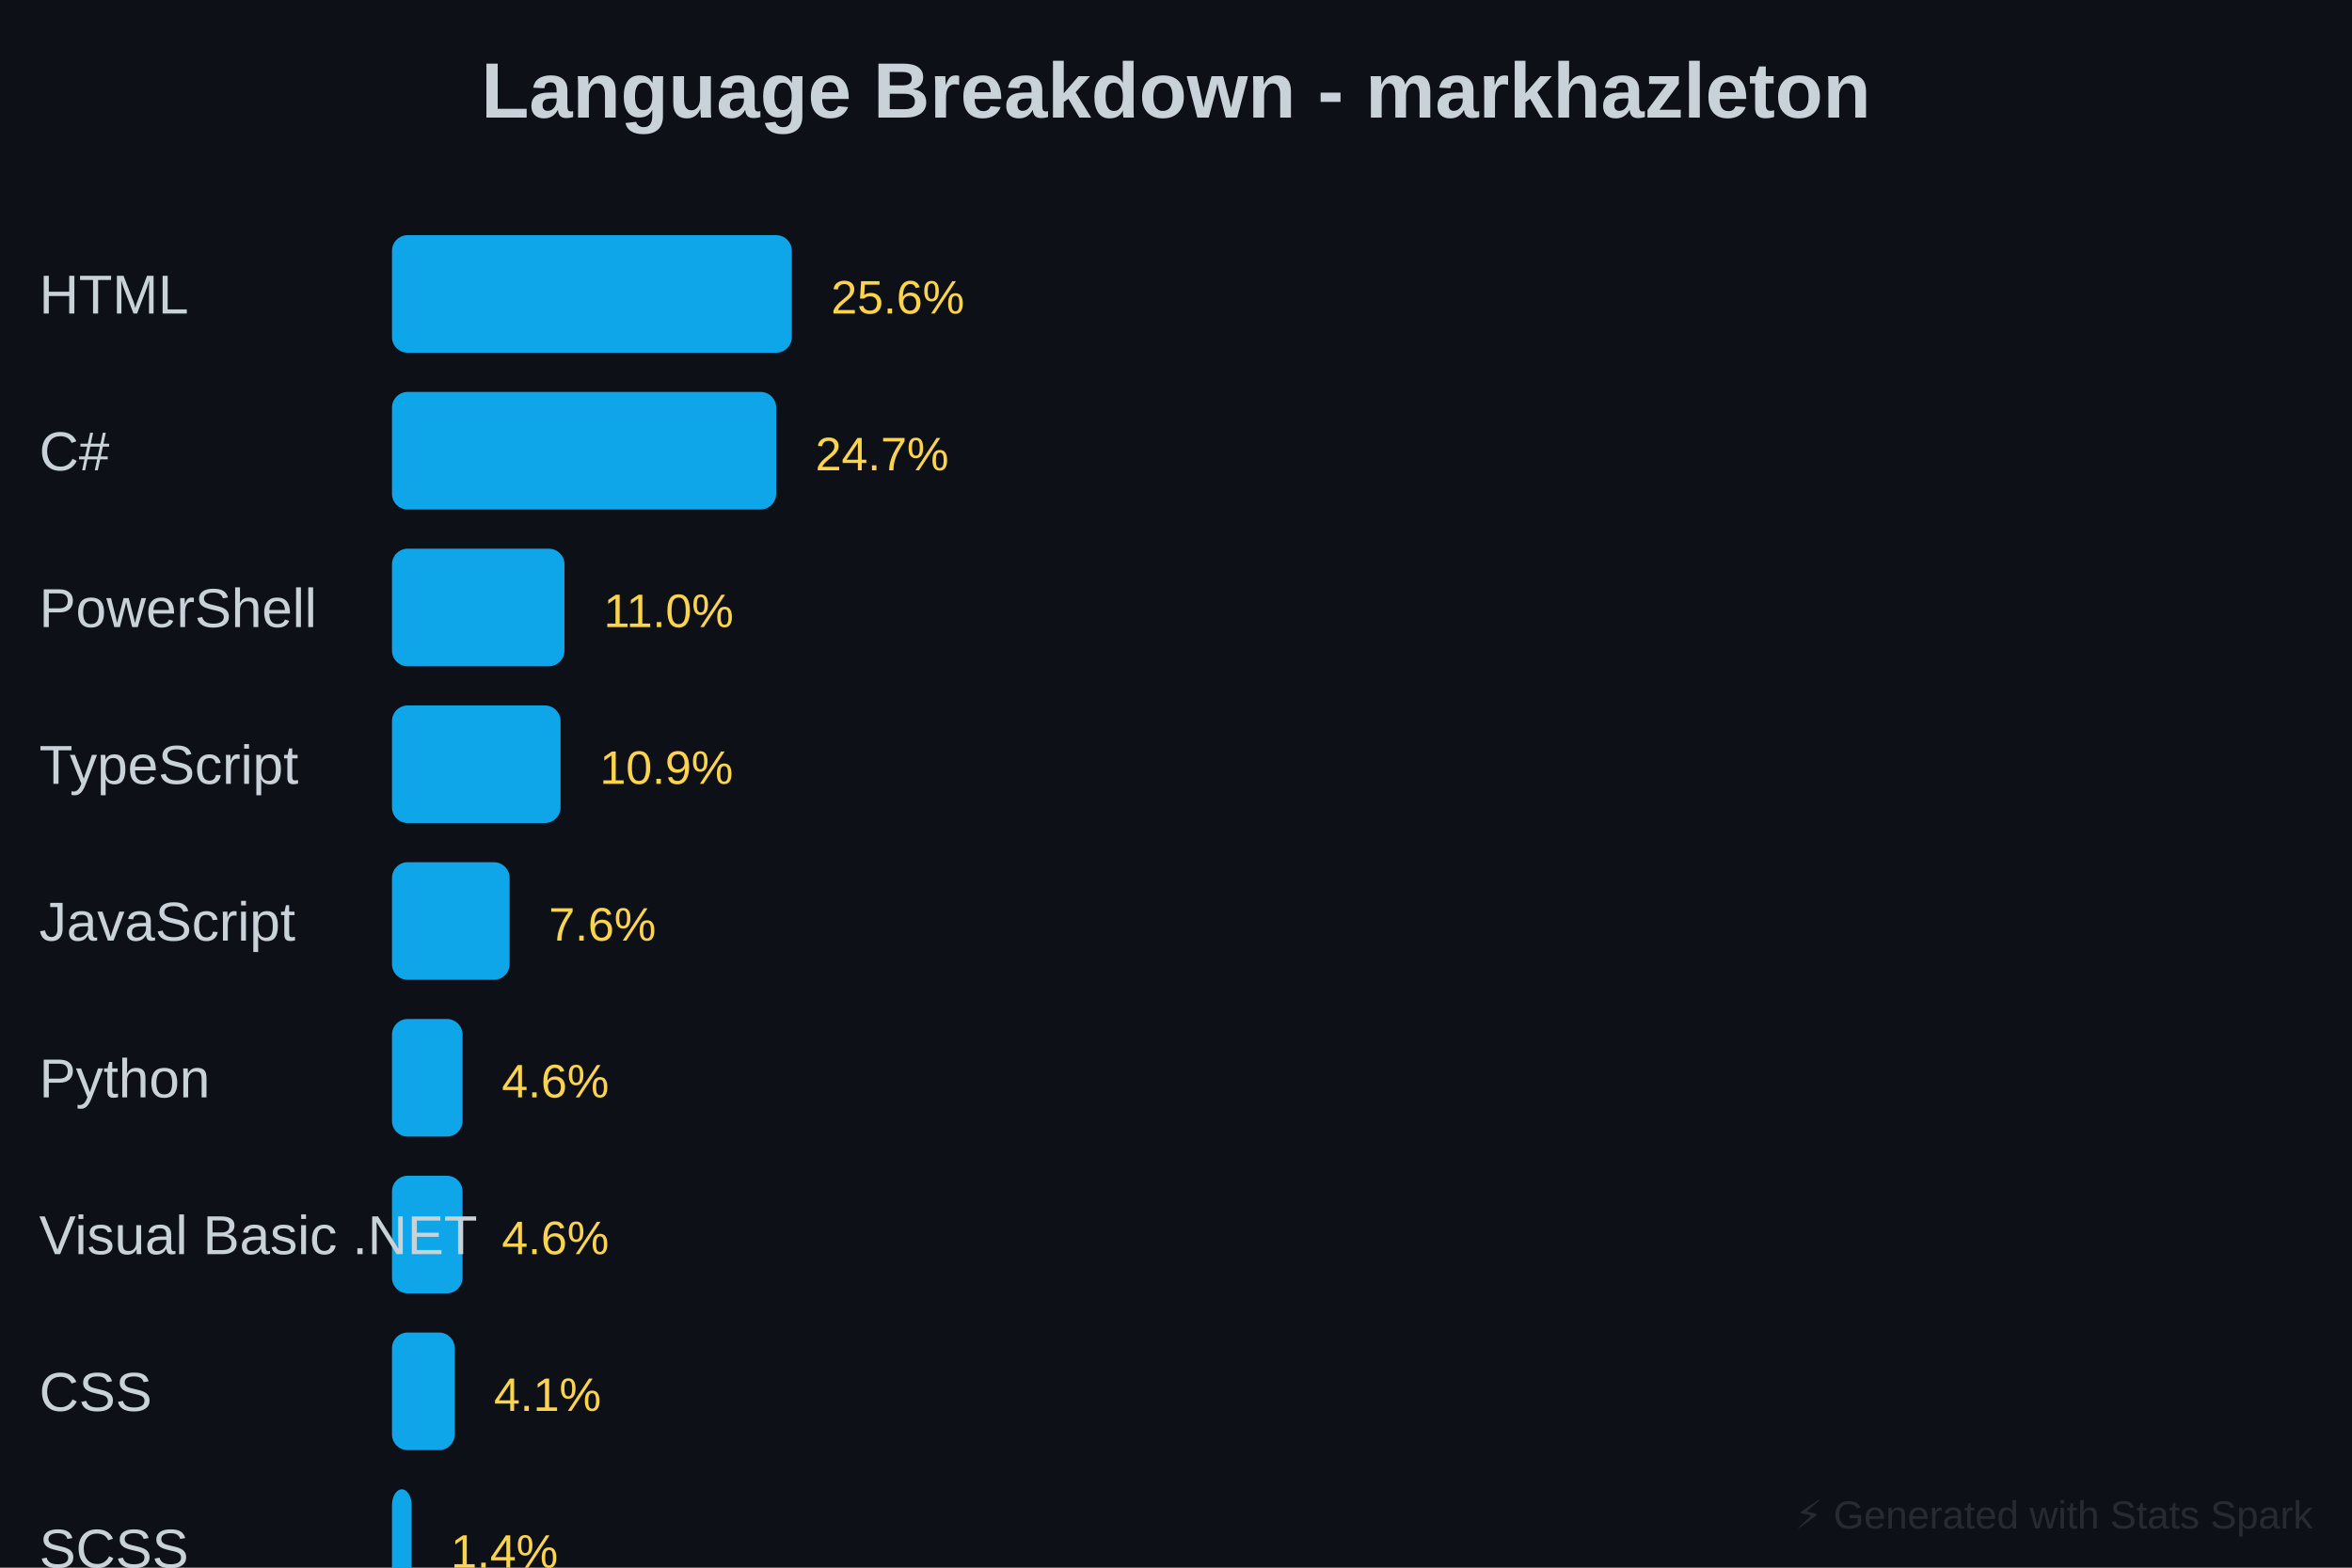
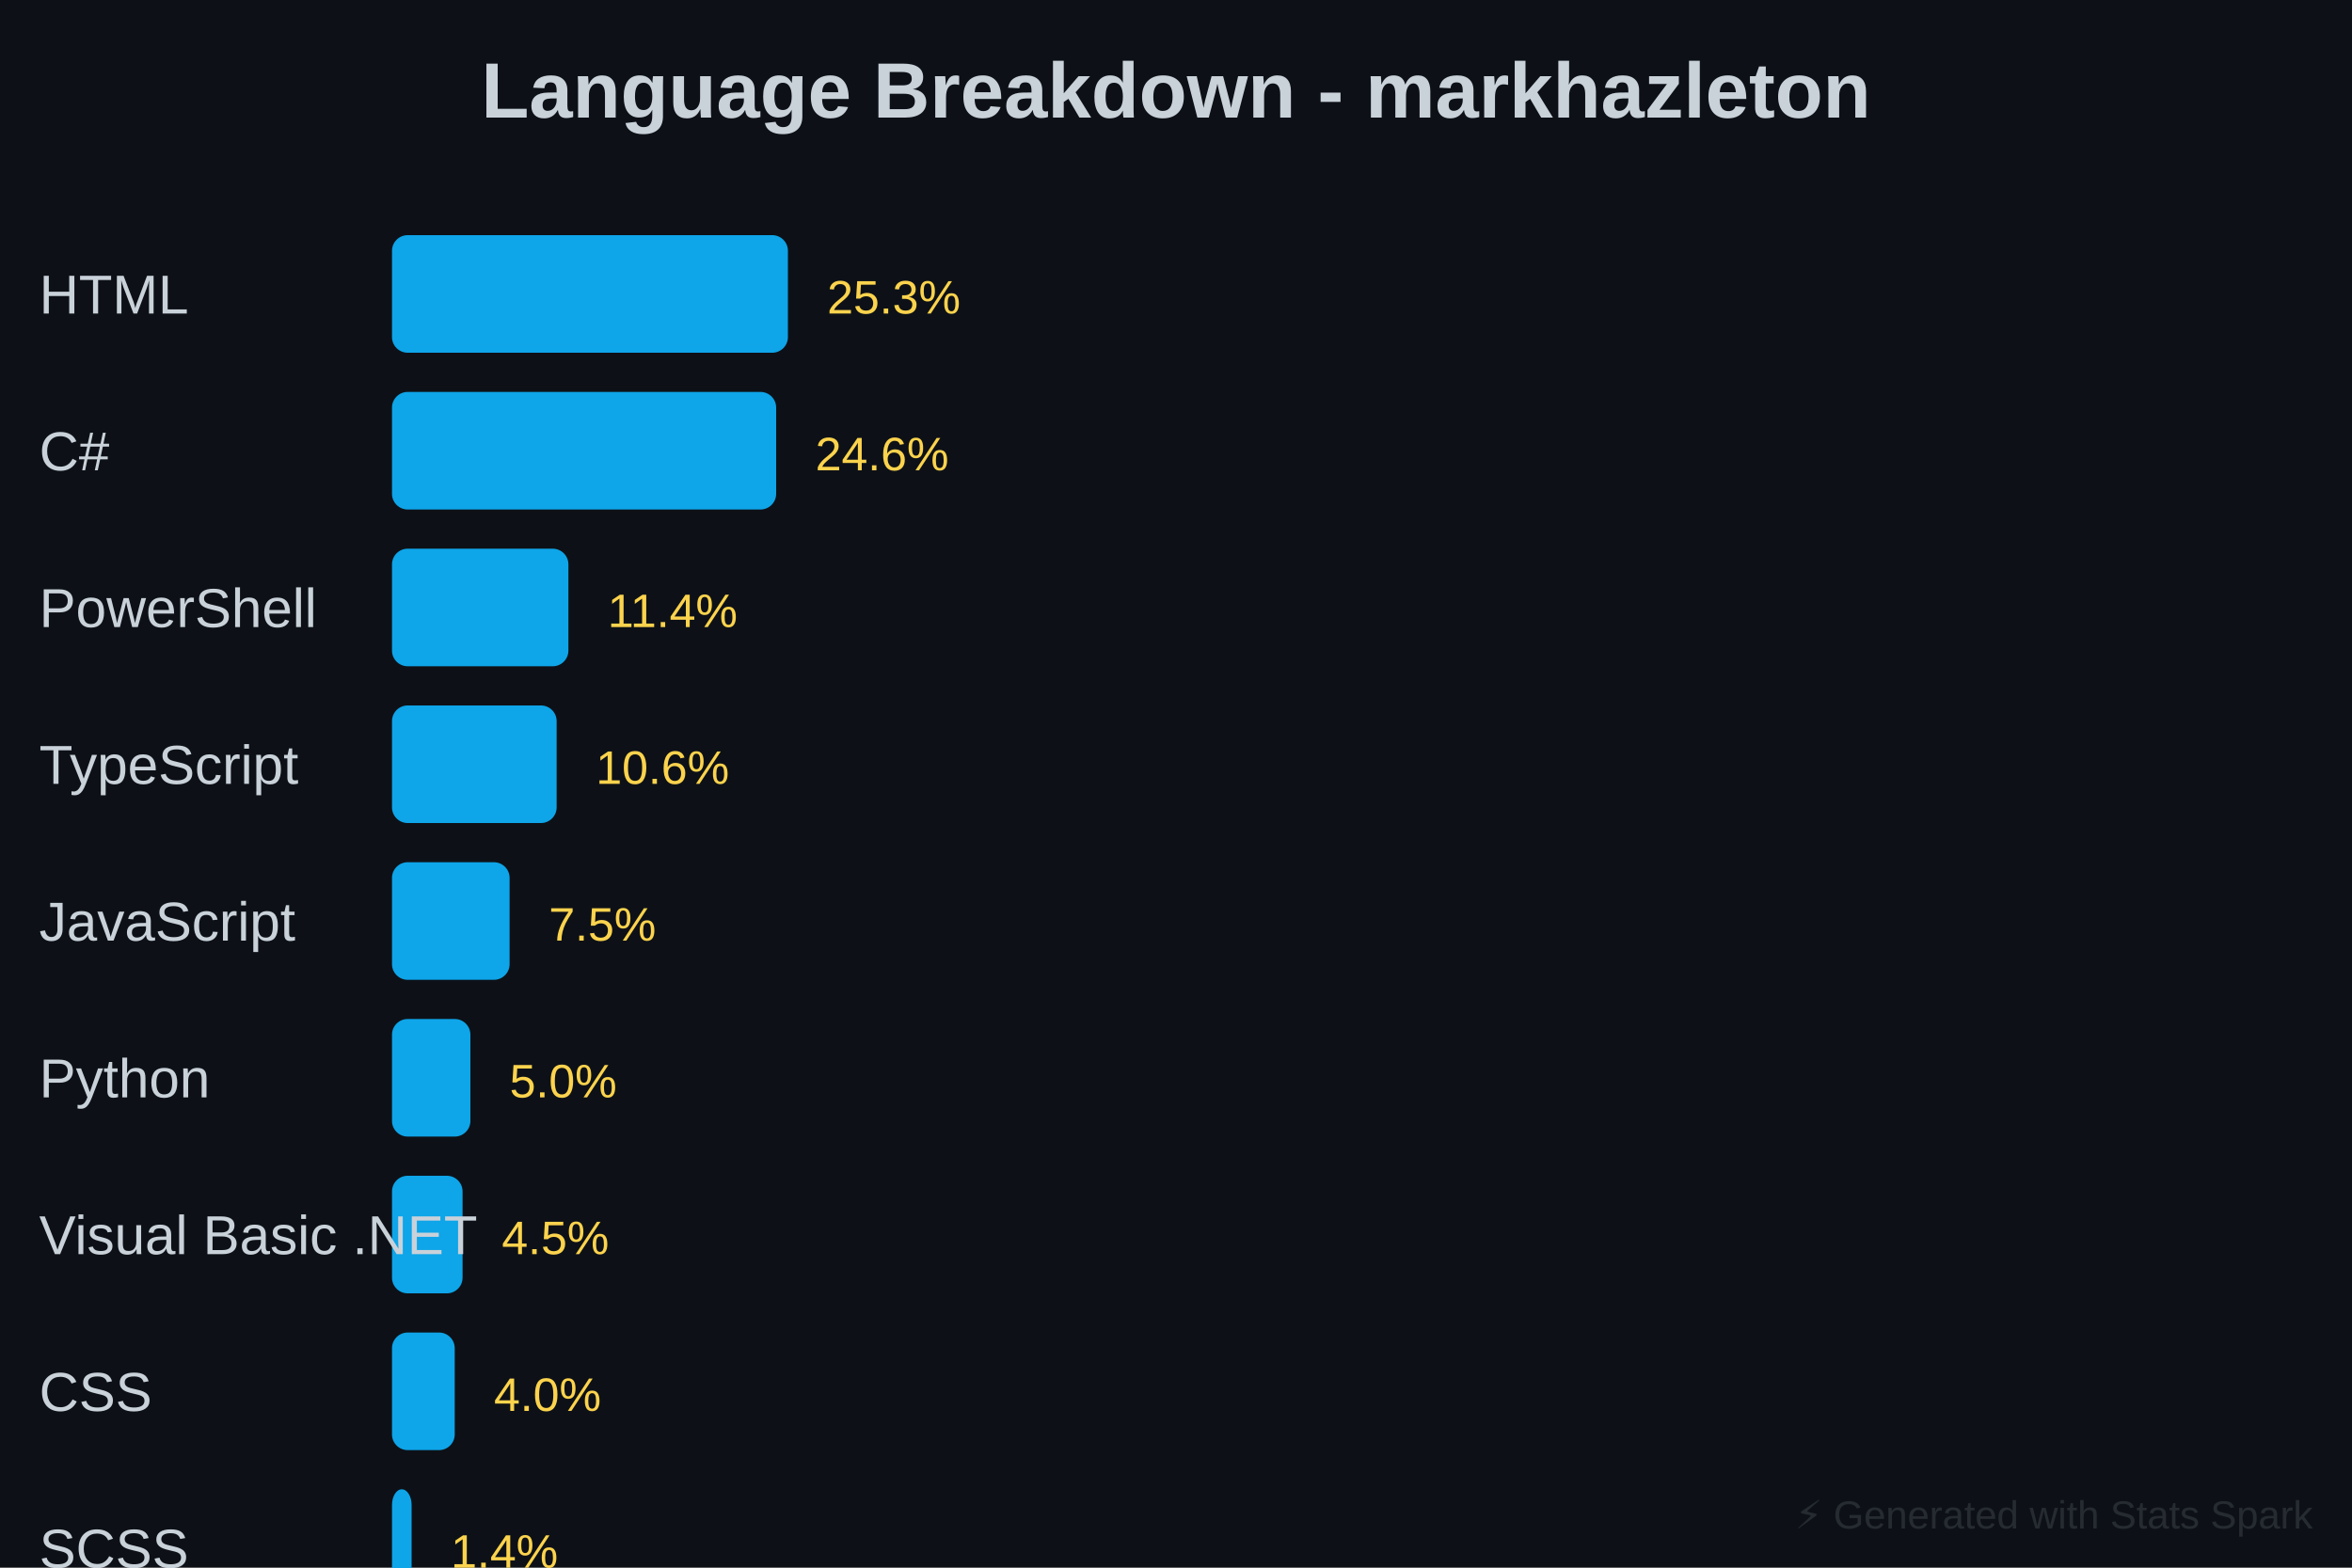
<svg xmlns="http://www.w3.org/2000/svg" baseProfile="full" height="400" version="1.1" width="600">
  <defs />
  <rect fill="#0D1117" height="400" width="600" x="0" y="0" />
  <text fill="#C9D1D9" font-family="Arial, sans-serif" font-size="20px" font-weight="bold" text-anchor="middle" x="300" y="30">Language Breakdown - markhazleton</text>
-   <rect fill="#0EA5E9" height="30" rx="4" width="102" x="100" y="60" />
+   <rect fill="#0EA5E9" height="30" rx="4" width="101" x="100" y="60" />
  <text fill="#C9D1D9" font-family="Arial, sans-serif" font-size="14px" x="10" y="80">HTML</text>
-   <text fill="#FCD34D" font-family="Arial, sans-serif" font-size="12px" x="212" y="80">25.6%</text>
+   <text fill="#FCD34D" font-family="Arial, sans-serif" font-size="12px" x="211" y="80">25.3%</text>
  <rect fill="#0EA5E9" height="30" rx="4" width="98" x="100" y="100" />
  <text fill="#C9D1D9" font-family="Arial, sans-serif" font-size="14px" x="10" y="120">C#</text>
-   <text fill="#FCD34D" font-family="Arial, sans-serif" font-size="12px" x="208" y="120">24.7%</text>
-   <rect fill="#0EA5E9" height="30" rx="4" width="44" x="100" y="140" />
+   <text fill="#FCD34D" font-family="Arial, sans-serif" font-size="12px" x="208" y="120">24.6%</text>
+   <rect fill="#0EA5E9" height="30" rx="4" width="45" x="100" y="140" />
  <text fill="#C9D1D9" font-family="Arial, sans-serif" font-size="14px" x="10" y="160">PowerShell</text>
-   <text fill="#FCD34D" font-family="Arial, sans-serif" font-size="12px" x="154" y="160">11.0%</text>
-   <rect fill="#0EA5E9" height="30" rx="4" width="43" x="100" y="180" />
+   <text fill="#FCD34D" font-family="Arial, sans-serif" font-size="12px" x="155" y="160">11.4%</text>
+   <rect fill="#0EA5E9" height="30" rx="4" width="42" x="100" y="180" />
  <text fill="#C9D1D9" font-family="Arial, sans-serif" font-size="14px" x="10" y="200">TypeScript</text>
-   <text fill="#FCD34D" font-family="Arial, sans-serif" font-size="12px" x="153" y="200">10.9%</text>
+   <text fill="#FCD34D" font-family="Arial, sans-serif" font-size="12px" x="152" y="200">10.6%</text>
  <rect fill="#0EA5E9" height="30" rx="4" width="30" x="100" y="220" />
  <text fill="#C9D1D9" font-family="Arial, sans-serif" font-size="14px" x="10" y="240">JavaScript</text>
-   <text fill="#FCD34D" font-family="Arial, sans-serif" font-size="12px" x="140" y="240">7.6%</text>
-   <rect fill="#0EA5E9" height="30" rx="4" width="18" x="100" y="260" />
+   <text fill="#FCD34D" font-family="Arial, sans-serif" font-size="12px" x="140" y="240">7.5%</text>
+   <rect fill="#0EA5E9" height="30" rx="4" width="20" x="100" y="260" />
  <text fill="#C9D1D9" font-family="Arial, sans-serif" font-size="14px" x="10" y="280">Python</text>
-   <text fill="#FCD34D" font-family="Arial, sans-serif" font-size="12px" x="128" y="280">4.6%</text>
+   <text fill="#FCD34D" font-family="Arial, sans-serif" font-size="12px" x="130" y="280">5.0%</text>
  <rect fill="#0EA5E9" height="30" rx="4" width="18" x="100" y="300" />
  <text fill="#C9D1D9" font-family="Arial, sans-serif" font-size="14px" x="10" y="320">Visual Basic .NET</text>
-   <text fill="#FCD34D" font-family="Arial, sans-serif" font-size="12px" x="128" y="320">4.6%</text>
+   <text fill="#FCD34D" font-family="Arial, sans-serif" font-size="12px" x="128" y="320">4.5%</text>
  <rect fill="#0EA5E9" height="30" rx="4" width="16" x="100" y="340" />
  <text fill="#C9D1D9" font-family="Arial, sans-serif" font-size="14px" x="10" y="360">CSS</text>
-   <text fill="#FCD34D" font-family="Arial, sans-serif" font-size="12px" x="126" y="360">4.1%</text>
+   <text fill="#FCD34D" font-family="Arial, sans-serif" font-size="12px" x="126" y="360">4.0%</text>
  <rect fill="#0EA5E9" height="30" rx="4" width="5" x="100" y="380" />
  <text fill="#C9D1D9" font-family="Arial, sans-serif" font-size="14px" x="10" y="400">SCSS</text>
  <text fill="#FCD34D" font-family="Arial, sans-serif" font-size="12px" x="115" y="400">1.4%</text>
-   <rect fill="#0EA5E9" height="30" rx="4" width="21" x="100" y="420" />
+   <rect fill="#0EA5E9" height="30" rx="4" width="22" x="100" y="420" />
  <text fill="#C9D1D9" font-family="Arial, sans-serif" font-size="14px" x="10" y="440">Other</text>
-   <text fill="#FCD34D" font-family="Arial, sans-serif" font-size="12px" x="131" y="440">5.3%</text>
+   <text fill="#FCD34D" font-family="Arial, sans-serif" font-size="12px" x="132" y="440">5.6%</text>
  <text fill="#30363D" font-family="Arial, sans-serif" font-size="10px" opacity="0.7" text-anchor="end" x="590" y="390">⚡ Generated with Stats Spark</text>
</svg>
